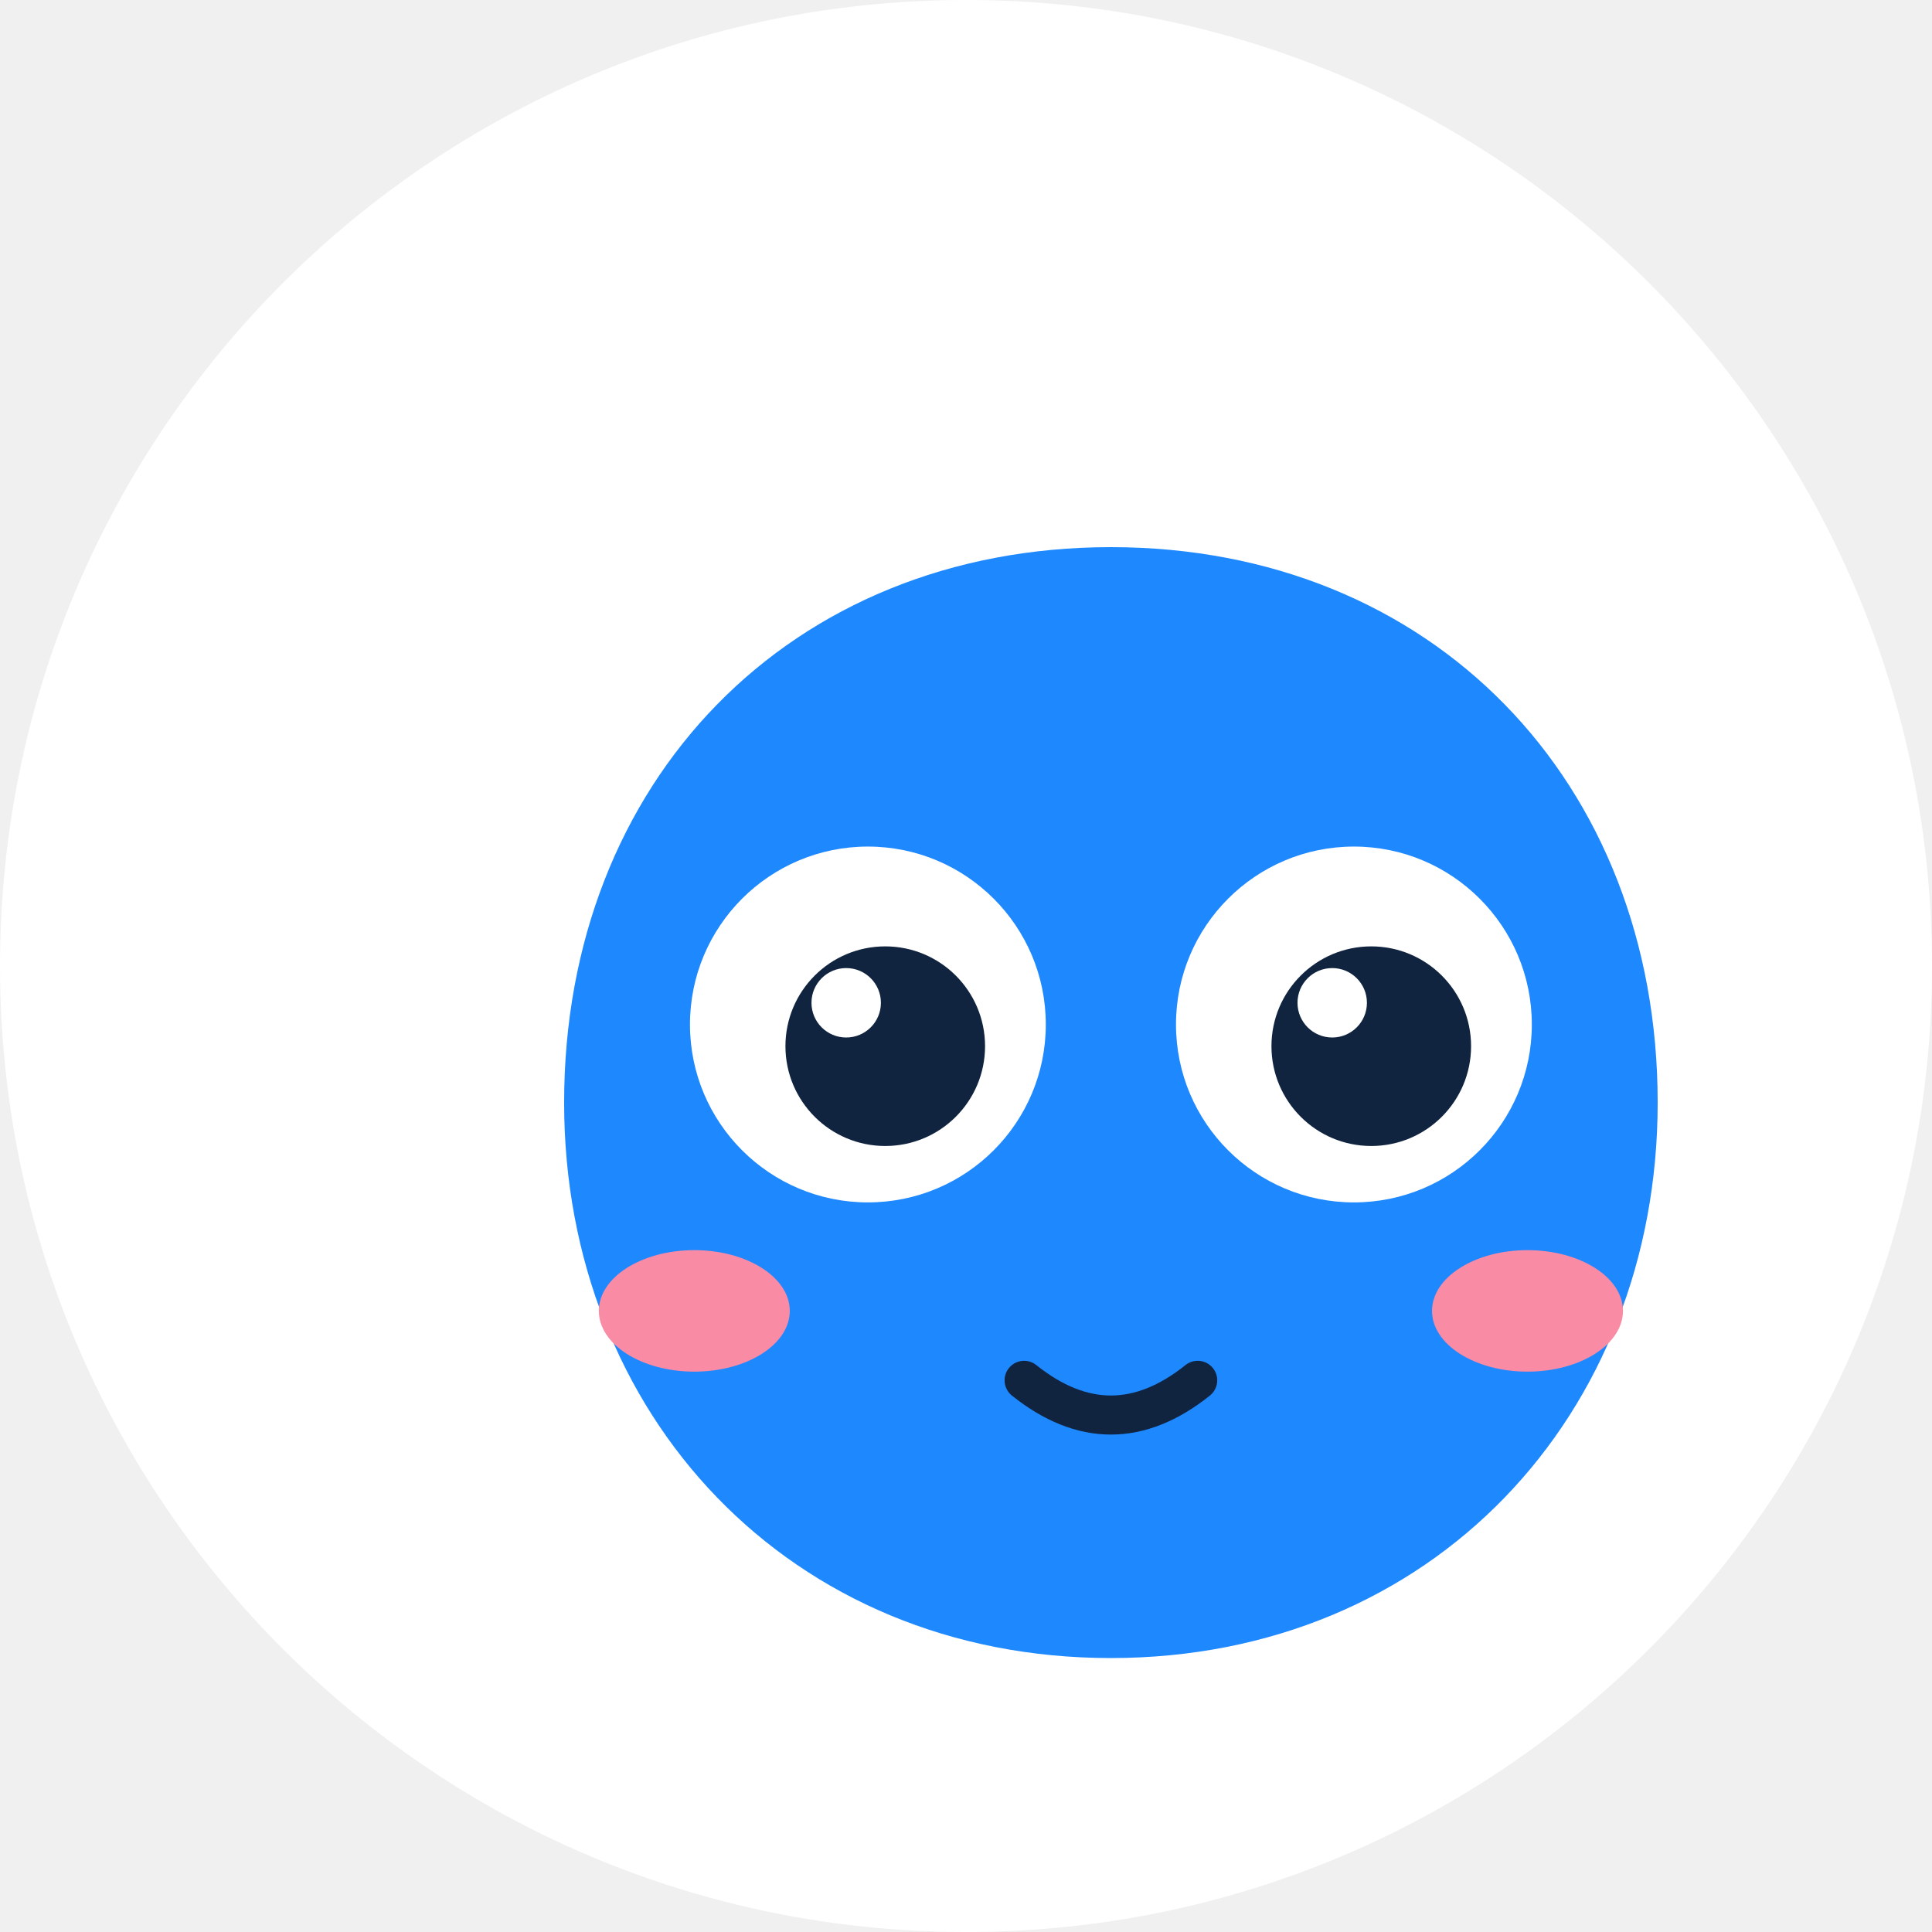
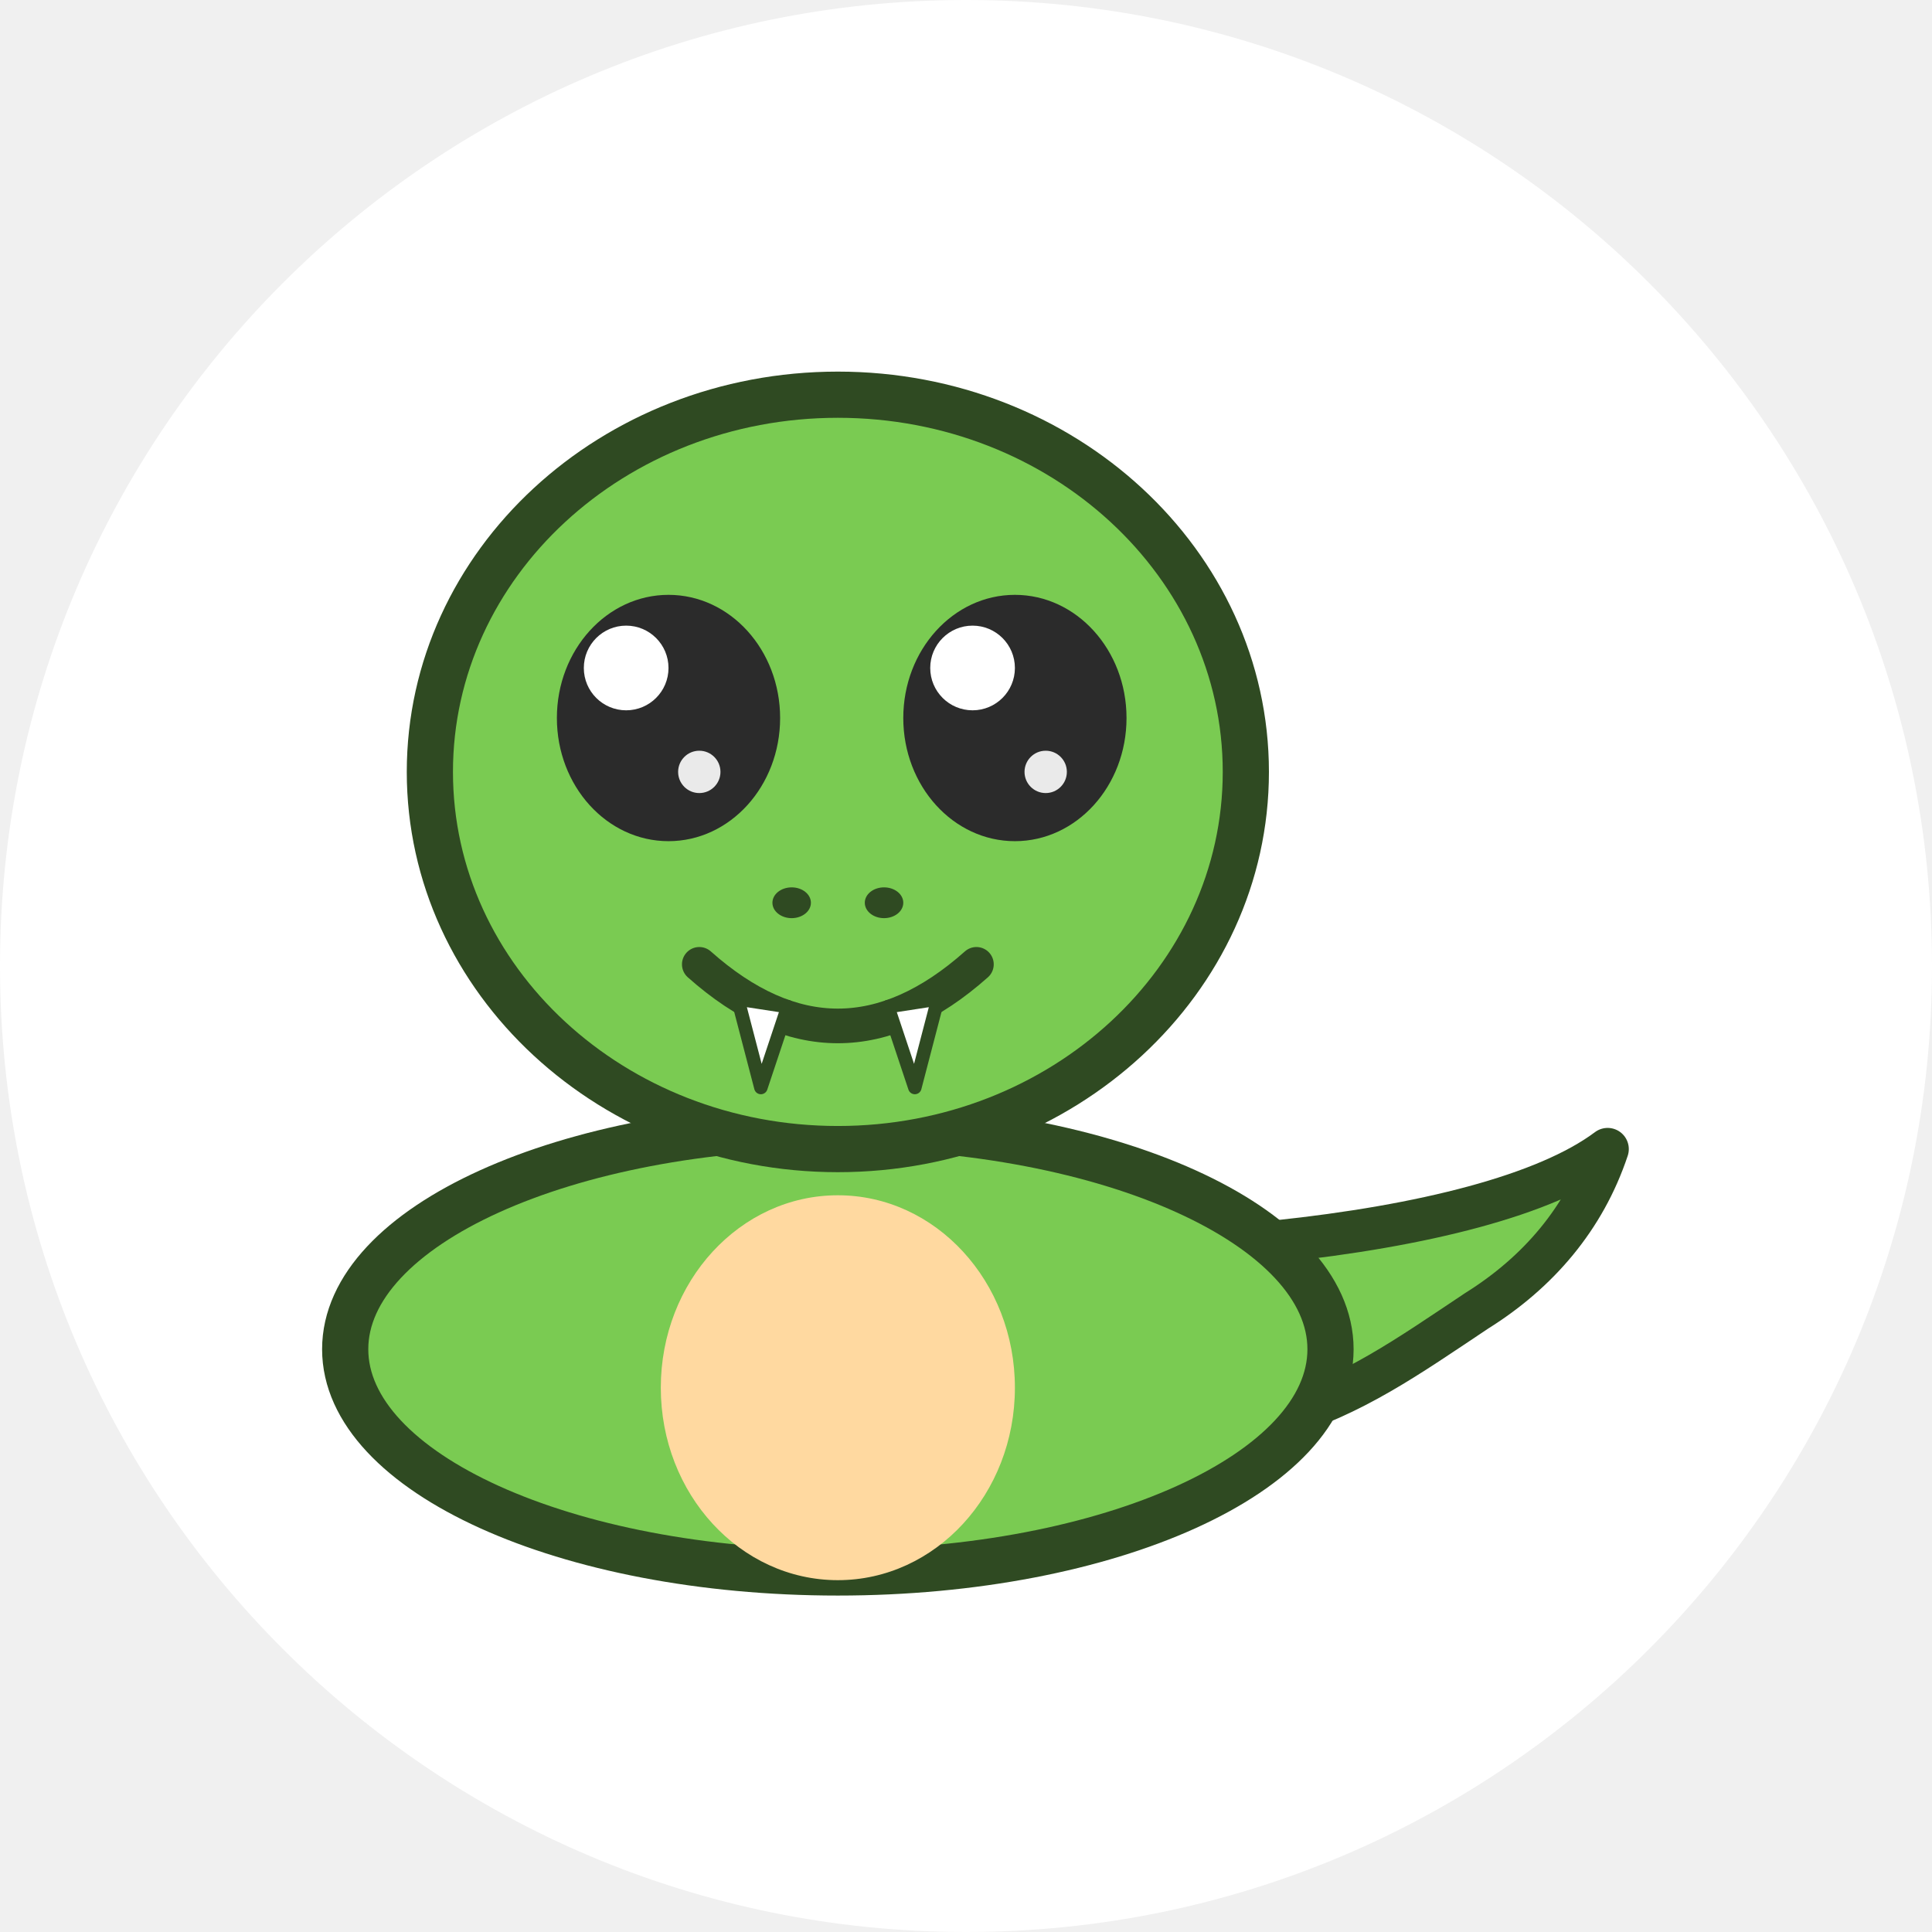
<svg xmlns="http://www.w3.org/2000/svg" width="512" height="512" viewBox="0 0 512 512">
  <circle cx="256" cy="256" r="256" fill="#FFFFFF" />
-   <g transform="translate(0,30) scale(1.15)" transform-origin="256 256">
-     <path fill="#1E88FF" d="M256,100 C330,100 382,154 382,228 C382,300 330,356 256,356 C182,356 130,300 130,228 C130,154 182,100 256,100 Z" />
-     <path fill="#FFFFFF" d="M159,210 a41,41 0 1,0 82,0 a41,41 0 1,0 -82,0 Z" />
-     <path fill="#FFFFFF" d="M271,210 a41,41 0 1,0 82,0 a41,41 0 1,0 -82,0 Z" />
-     <path fill="#10233F" d="M181,215 a23,23 0 1,0 46,0 a23,23 0 1,0 -46,0 Z" />
-     <path fill="#10233F" d="M293,215 a23,23 0 1,0 46,0 a23,23 0 1,0 -46,0 Z" />
-     <path fill="#FFFFFF" d="M187,205 a8,8 0 1,0 16,0 a8,8 0 1,0 -16,0 Z" />
-     <path fill="#FFFFFF" d="M299,205 a8,8 0 1,0 16,0 a8,8 0 1,0 -16,0 Z" />
-     <path fill="#F98BA4" d="M138,276 a22,14 0 1,0 44,0 a22,14 0 1,0 -44,0 Z" />
-     <path fill="#F98BA4" d="M330,276 a22,14 0 1,0 44,0 a22,14 0 1,0 -44,0 Z" />
-     <path d="M236,292 Q256,308 276,292" fill="none" stroke="#10233F" stroke-width="9" stroke-linecap="round" />
+   <g transform="translate(-35,-28) scale(1.02)" transform-origin="256 256">
+     <path d="M366,350 C404,346 436,338 452,326 C446,344 434,358 418,368 C400,380 386,390 366,396 Z" fill="#7ACB52" stroke="#2F4A22" stroke-width="11" stroke-linejoin="round" />
+     <path d="M124,378 a128,58 0 1,0 256,0 a128,58 0 1,0 -256,0 Z" fill="#7ACB52" stroke="#2F4A22" stroke-width="12" />
+     <path d="M206,388 a46,50 0 1,0 92,0 a46,50 0 1,0 -92,0 Z" fill="#FFD9A0" />
+     <path d="M146,228 a106,98 0 1,0 212,0 a106,98 0 1,0 -212,0 Z" fill="#7ACB52" stroke="#2F4A22" stroke-width="12" />
+     <path d="M179,214 a29,32 0 1,0 58,0 a29,32 0 1,0 -58,0 Z" fill="#2B2B2B" />
+     <path d="M269,214 a29,32 0 1,0 58,0 a29,32 0 1,0 -58,0 Z" fill="#2B2B2B" />
+     <path d="M186,201 a11,11 0 1,0 22,0 a11,11 0 1,0 -22,0 Z" fill="#FFFFFF" />
+     <path d="M276,201 a11,11 0 1,0 22,0 a11,11 0 1,0 -22,0 Z" fill="#FFFFFF" />
+     <path d="M210.5,228 a5.5,5.5 0 1,0 11,0 a5.5,5.5 0 1,0 -11,0 Z" fill="#FFFFFF" opacity="0.9" />
+     <path d="M300.5,228 a5.5,5.5 0 1,0 11,0 a5.5,5.5 0 1,0 -11,0 Z" fill="#FFFFFF" opacity="0.9" />
+     <path d="M235,262 a5,4 0 1,0 10,0 a5,4 0 1,0 -10,0 Z" fill="#2F4A22" />
+     <path d="M259,262 a5,4 0 1,0 10,0 a5,4 0 1,0 -10,0 Z" fill="#2F4A22" />
+     <path d="M216,278 Q252,310 288,278" fill="none" stroke="#2F4A22" stroke-width="9" stroke-linecap="round" />
+     <path d="M226,287 L232,310 L239,289 Z" fill="#FFFFFF" stroke="#2F4A22" stroke-width="3.5" stroke-linejoin="round" />
+     <path d="M265,289 L272,310 L278,287 Z" fill="#FFFFFF" stroke="#2F4A22" stroke-width="3.5" stroke-linejoin="round" />
  </g>
</svg>
